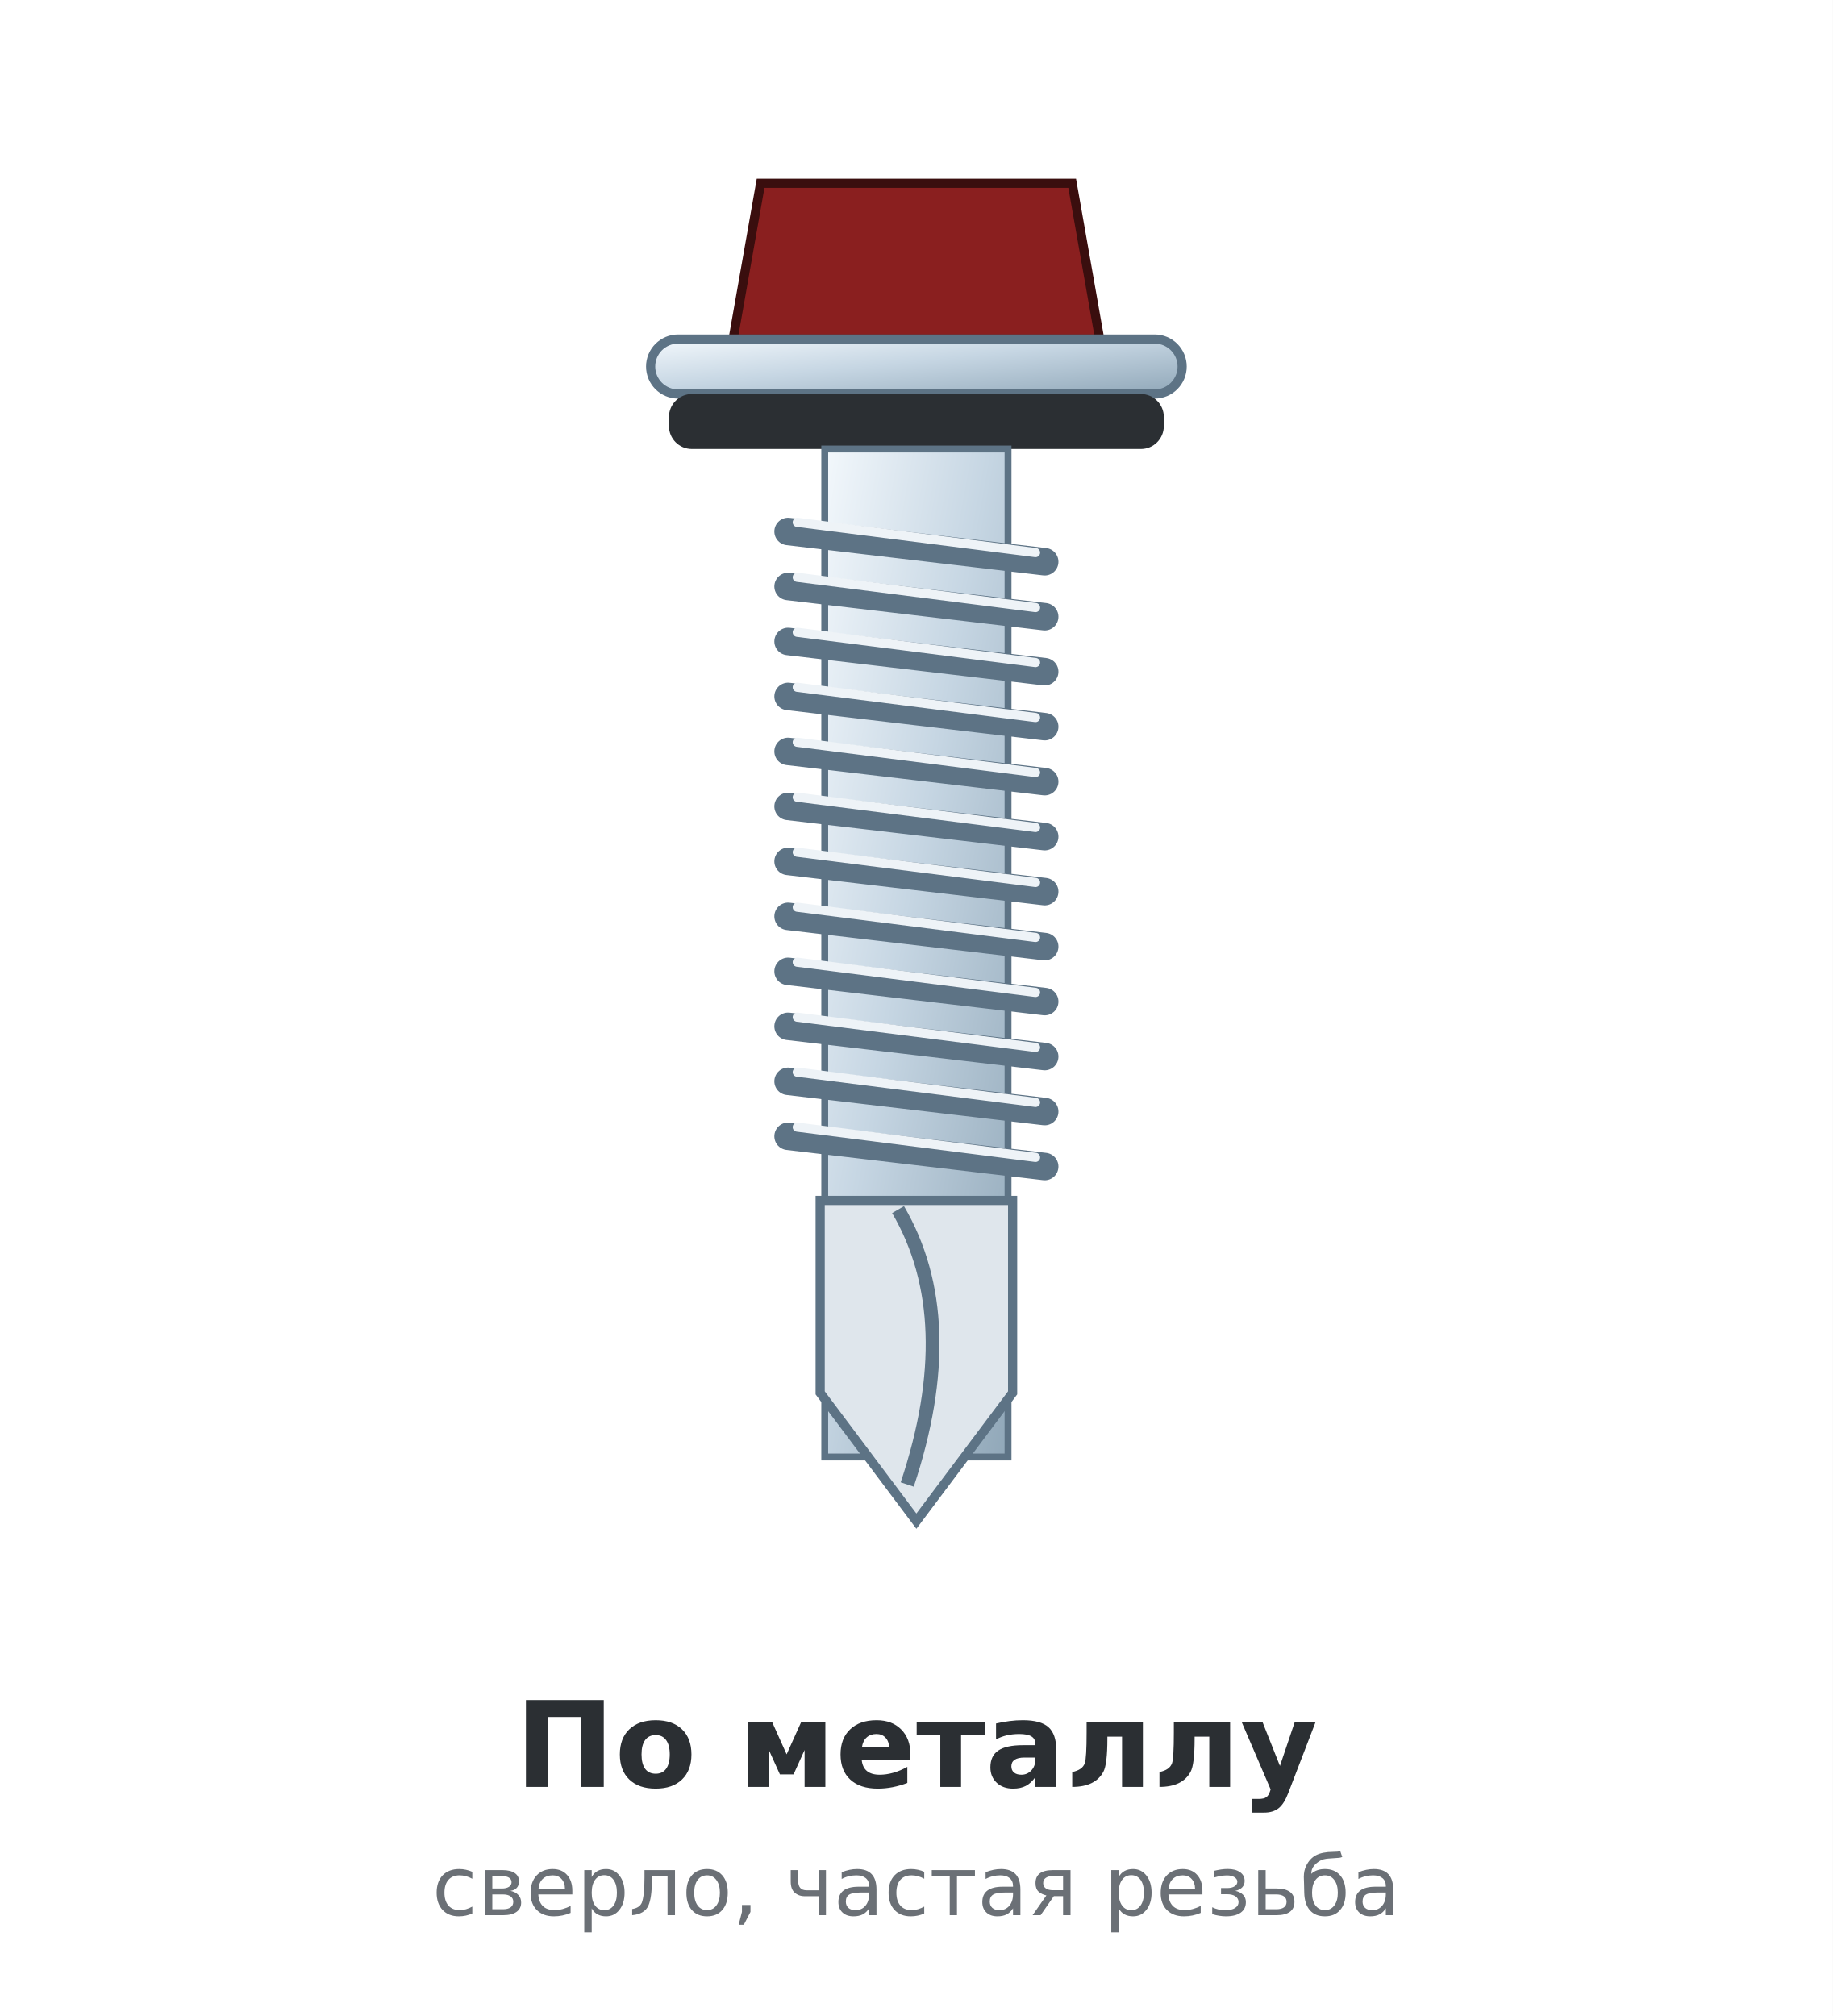
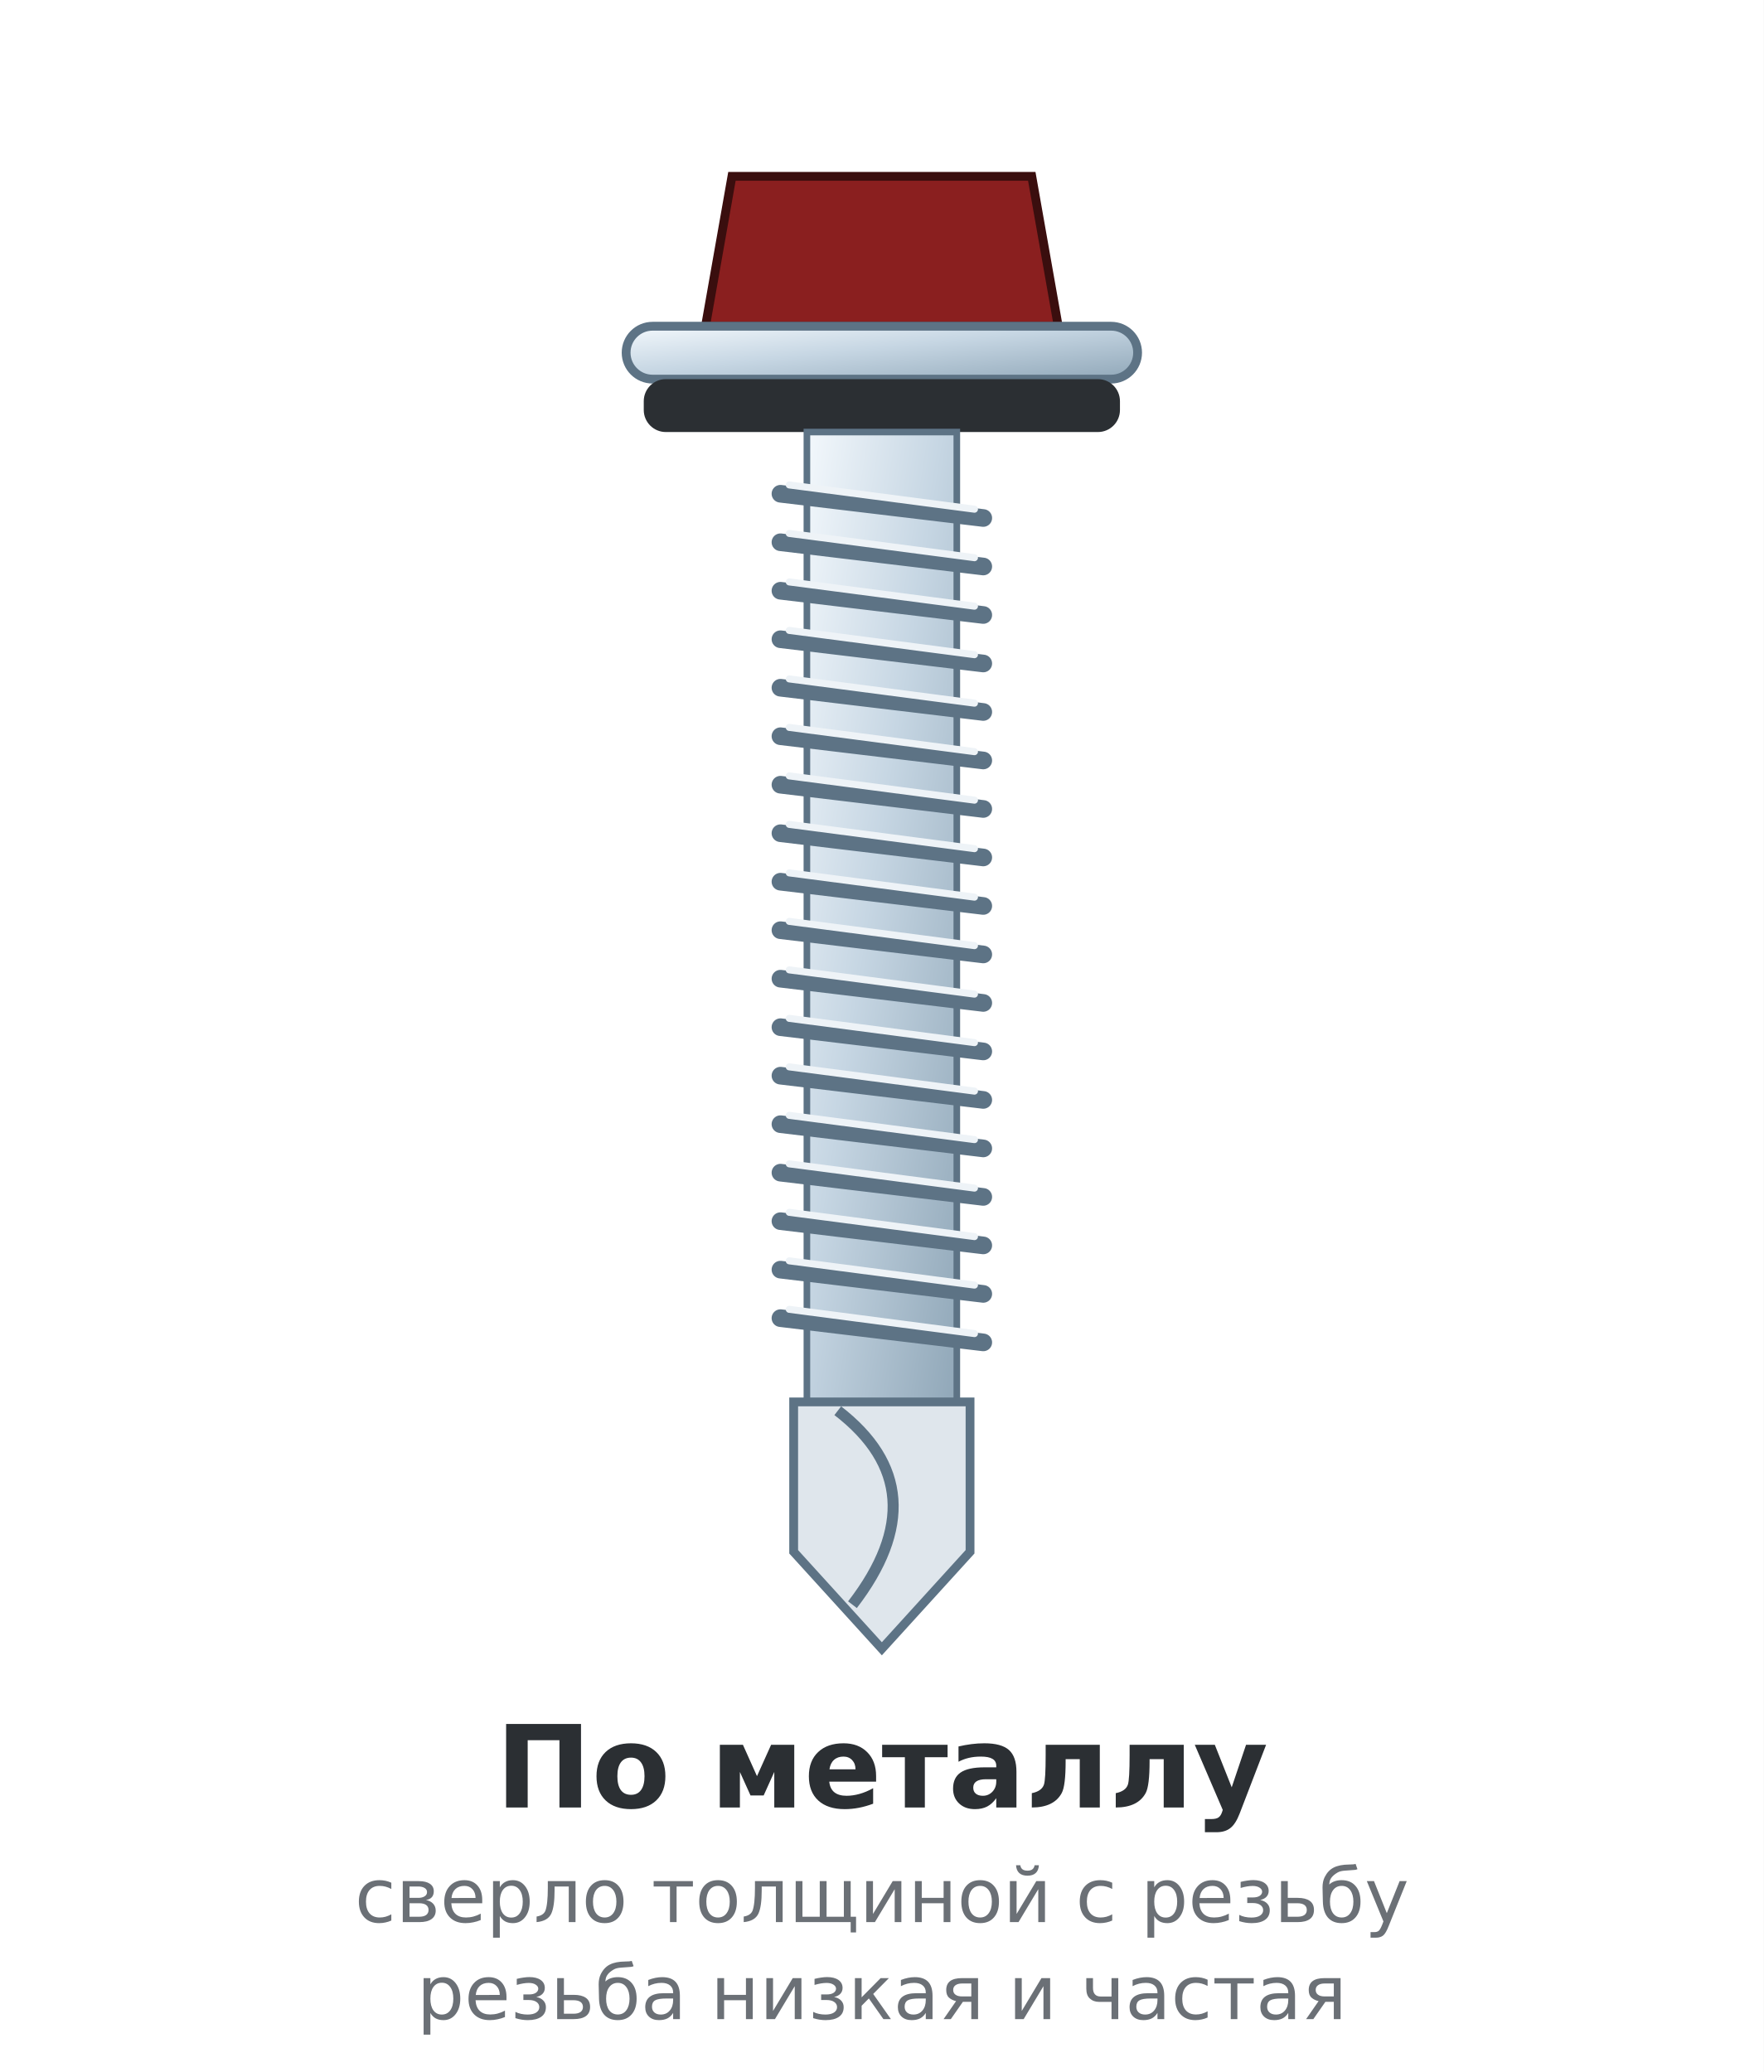
- <svg xmlns="http://www.w3.org/2000/svg" viewBox="0 0 400 440" width="400" height="440">
-   <rect width="400" height="440" fill="#fff" />
+ <svg xmlns="http://www.w3.org/2000/svg" viewBox="0 0 400 470" width="400" height="470">
+   <rect width="400" height="470" fill="#fff" />
  <defs>
    <linearGradient id="rmetal" x1="0" y1="0" x2="1" y2="1">
      <stop offset="0" stop-color="#f3f8fc" />
      <stop offset=".45" stop-color="#c6d6e3" />
      <stop offset="1" stop-color="#90a7b8" />
    </linearGradient>
    <radialGradient id="rmetalr" cx=".35" cy=".3" r=".8">
      <stop offset="0" stop-color="#f3f8fc" />
      <stop offset="1" stop-color="#c6d6e3" />
    </radialGradient>
  </defs>
  <polygon points="166,40 234,40 240,74 160,74" fill="#8a1f1f" stroke="#3a0e0e" stroke-width="2" />
  <rect x="142" y="74" width="116" height="12" rx="6" fill="url(#rmetal)" stroke="#5d7385" stroke-width="2" />
  <rect x="146" y="86" width="108" height="12" rx="5" fill="#2b2f33" />
-   <rect x="180.0" y="98" width="40" height="220" fill="url(#rmetal)" stroke="#5d7385" stroke-width="1.5" />
-   <path d="M172.0 116 L228.0 122.6" stroke="#5d7385" stroke-width="6" stroke-linecap="round" />
-   <path d="M174.0 114 L226.0 120.6" stroke="#eef3f7" stroke-width="2" stroke-linecap="round" />
-   <path d="M172.0 128 L228.0 134.6" stroke="#5d7385" stroke-width="6" stroke-linecap="round" />
-   <path d="M174.0 126 L226.0 132.6" stroke="#eef3f7" stroke-width="2" stroke-linecap="round" />
-   <path d="M172.0 140 L228.0 146.6" stroke="#5d7385" stroke-width="6" stroke-linecap="round" />
-   <path d="M174.0 138 L226.0 144.6" stroke="#eef3f7" stroke-width="2" stroke-linecap="round" />
-   <path d="M172.0 152 L228.0 158.6" stroke="#5d7385" stroke-width="6" stroke-linecap="round" />
-   <path d="M174.0 150 L226.0 156.6" stroke="#eef3f7" stroke-width="2" stroke-linecap="round" />
-   <path d="M172.0 164 L228.0 170.6" stroke="#5d7385" stroke-width="6" stroke-linecap="round" />
-   <path d="M174.0 162 L226.0 168.6" stroke="#eef3f7" stroke-width="2" stroke-linecap="round" />
-   <path d="M172.0 176 L228.0 182.6" stroke="#5d7385" stroke-width="6" stroke-linecap="round" />
-   <path d="M174.0 174 L226.0 180.6" stroke="#eef3f7" stroke-width="2" stroke-linecap="round" />
-   <path d="M172.0 188 L228.0 194.6" stroke="#5d7385" stroke-width="6" stroke-linecap="round" />
-   <path d="M174.0 186 L226.0 192.6" stroke="#eef3f7" stroke-width="2" stroke-linecap="round" />
-   <path d="M172.0 200 L228.0 206.6" stroke="#5d7385" stroke-width="6" stroke-linecap="round" />
-   <path d="M174.0 198 L226.0 204.6" stroke="#eef3f7" stroke-width="2" stroke-linecap="round" />
-   <path d="M172.0 212 L228.0 218.6" stroke="#5d7385" stroke-width="6" stroke-linecap="round" />
-   <path d="M174.0 210 L226.0 216.6" stroke="#eef3f7" stroke-width="2" stroke-linecap="round" />
-   <path d="M172.0 224 L228.0 230.6" stroke="#5d7385" stroke-width="6" stroke-linecap="round" />
-   <path d="M174.0 222 L226.0 228.6" stroke="#eef3f7" stroke-width="2" stroke-linecap="round" />
-   <path d="M172.0 236 L228.0 242.6" stroke="#5d7385" stroke-width="6" stroke-linecap="round" />
-   <path d="M174.0 234 L226.0 240.6" stroke="#eef3f7" stroke-width="2" stroke-linecap="round" />
-   <path d="M172.0 248 L228.0 254.6" stroke="#5d7385" stroke-width="6" stroke-linecap="round" />
-   <path d="M174.0 246 L226.0 252.6" stroke="#eef3f7" stroke-width="2" stroke-linecap="round" />
-   <path d="M179.0 262 L221.0 262 L221.0 304 L200 332 L179.0 304Z" fill="#dfe6ec" stroke="#5d7385" stroke-width="2" />
-   <path d="M196 264 Q210 288 198 324" stroke="#5d7385" stroke-width="3" fill="none" />
-   <text x="200" y="390" font-family="DejaVu Sans, Arial" font-size="26" font-weight="800" text-anchor="middle" fill="#2b2f33">По металлу</text>
-   <text x="200" y="418" font-family="DejaVu Sans, Arial" font-size="18" text-anchor="middle" fill="#6b7076">сверло, частая резьба</text>
+   <rect x="183.0" y="98" width="34" height="220" fill="url(#rmetal)" stroke="#5d7385" stroke-width="1.5" />
+   <path d="M177.0 112 L223.0 117.5" stroke="#5d7385" stroke-width="4" stroke-linecap="round" />
+   <path d="M179.0 110 L221.0 115.5" stroke="#eef3f7" stroke-width="1.6" stroke-linecap="round" />
+   <path d="M177.0 123 L223.0 128.5" stroke="#5d7385" stroke-width="4" stroke-linecap="round" />
+   <path d="M179.0 121 L221.0 126.5" stroke="#eef3f7" stroke-width="1.6" stroke-linecap="round" />
+   <path d="M177.0 134 L223.0 139.5" stroke="#5d7385" stroke-width="4" stroke-linecap="round" />
+   <path d="M179.0 132 L221.0 137.5" stroke="#eef3f7" stroke-width="1.6" stroke-linecap="round" />
+   <path d="M177.0 145 L223.0 150.5" stroke="#5d7385" stroke-width="4" stroke-linecap="round" />
+   <path d="M179.0 143 L221.0 148.5" stroke="#eef3f7" stroke-width="1.6" stroke-linecap="round" />
+   <path d="M177.0 156 L223.0 161.5" stroke="#5d7385" stroke-width="4" stroke-linecap="round" />
+   <path d="M179.0 154 L221.0 159.5" stroke="#eef3f7" stroke-width="1.6" stroke-linecap="round" />
+   <path d="M177.0 167 L223.0 172.5" stroke="#5d7385" stroke-width="4" stroke-linecap="round" />
+   <path d="M179.0 165 L221.0 170.5" stroke="#eef3f7" stroke-width="1.6" stroke-linecap="round" />
+   <path d="M177.0 178 L223.0 183.5" stroke="#5d7385" stroke-width="4" stroke-linecap="round" />
+   <path d="M179.0 176 L221.0 181.5" stroke="#eef3f7" stroke-width="1.6" stroke-linecap="round" />
+   <path d="M177.0 189 L223.0 194.5" stroke="#5d7385" stroke-width="4" stroke-linecap="round" />
+   <path d="M179.0 187 L221.0 192.5" stroke="#eef3f7" stroke-width="1.6" stroke-linecap="round" />
+   <path d="M177.0 200 L223.0 205.5" stroke="#5d7385" stroke-width="4" stroke-linecap="round" />
+   <path d="M179.0 198 L221.0 203.5" stroke="#eef3f7" stroke-width="1.6" stroke-linecap="round" />
+   <path d="M177.0 211 L223.0 216.5" stroke="#5d7385" stroke-width="4" stroke-linecap="round" />
+   <path d="M179.0 209 L221.0 214.5" stroke="#eef3f7" stroke-width="1.6" stroke-linecap="round" />
+   <path d="M177.0 222 L223.0 227.5" stroke="#5d7385" stroke-width="4" stroke-linecap="round" />
+   <path d="M179.0 220 L221.0 225.5" stroke="#eef3f7" stroke-width="1.6" stroke-linecap="round" />
+   <path d="M177.0 233 L223.0 238.5" stroke="#5d7385" stroke-width="4" stroke-linecap="round" />
+   <path d="M179.0 231 L221.0 236.5" stroke="#eef3f7" stroke-width="1.6" stroke-linecap="round" />
+   <path d="M177.0 244 L223.0 249.5" stroke="#5d7385" stroke-width="4" stroke-linecap="round" />
+   <path d="M179.0 242 L221.0 247.5" stroke="#eef3f7" stroke-width="1.6" stroke-linecap="round" />
+   <path d="M177.0 255 L223.0 260.5" stroke="#5d7385" stroke-width="4" stroke-linecap="round" />
+   <path d="M179.0 253 L221.0 258.5" stroke="#eef3f7" stroke-width="1.6" stroke-linecap="round" />
+   <path d="M177.0 266 L223.0 271.5" stroke="#5d7385" stroke-width="4" stroke-linecap="round" />
+   <path d="M179.0 264 L221.0 269.5" stroke="#eef3f7" stroke-width="1.6" stroke-linecap="round" />
+   <path d="M177.0 277 L223.0 282.5" stroke="#5d7385" stroke-width="4" stroke-linecap="round" />
+   <path d="M179.0 275 L221.0 280.5" stroke="#eef3f7" stroke-width="1.6" stroke-linecap="round" />
+   <path d="M177.0 288 L223.0 293.5" stroke="#5d7385" stroke-width="4" stroke-linecap="round" />
+   <path d="M179.0 286 L221.0 291.5" stroke="#eef3f7" stroke-width="1.6" stroke-linecap="round" />
+   <path d="M177.0 299 L223.0 304.5" stroke="#5d7385" stroke-width="4" stroke-linecap="round" />
+   <path d="M179.0 297 L221.0 302.5" stroke="#eef3f7" stroke-width="1.6" stroke-linecap="round" />
+   <path d="M180.0 318 L220.0 318 L220.0 352 L200 374 L180.0 352Z" fill="#dfe6ec" stroke="#5d7385" stroke-width="2" />
+   <path d="M190.0 320 Q213.333 338 193.333 364" stroke="#5d7385" stroke-width="2.5" fill="none" />
+   <text x="200" y="410" font-family="DejaVu Sans, Arial" font-size="26" font-weight="800" text-anchor="middle" fill="#2b2f33">По металлу</text>
+   <text x="200" y="436" font-family="DejaVu Sans, Arial" font-size="17" text-anchor="middle" fill="#6b7076">сверло толщиной с резьбу</text>
+   <text x="200" y="458" font-family="DejaVu Sans, Arial" font-size="17" text-anchor="middle" fill="#6b7076">резьба низкая и частая</text>
</svg>
